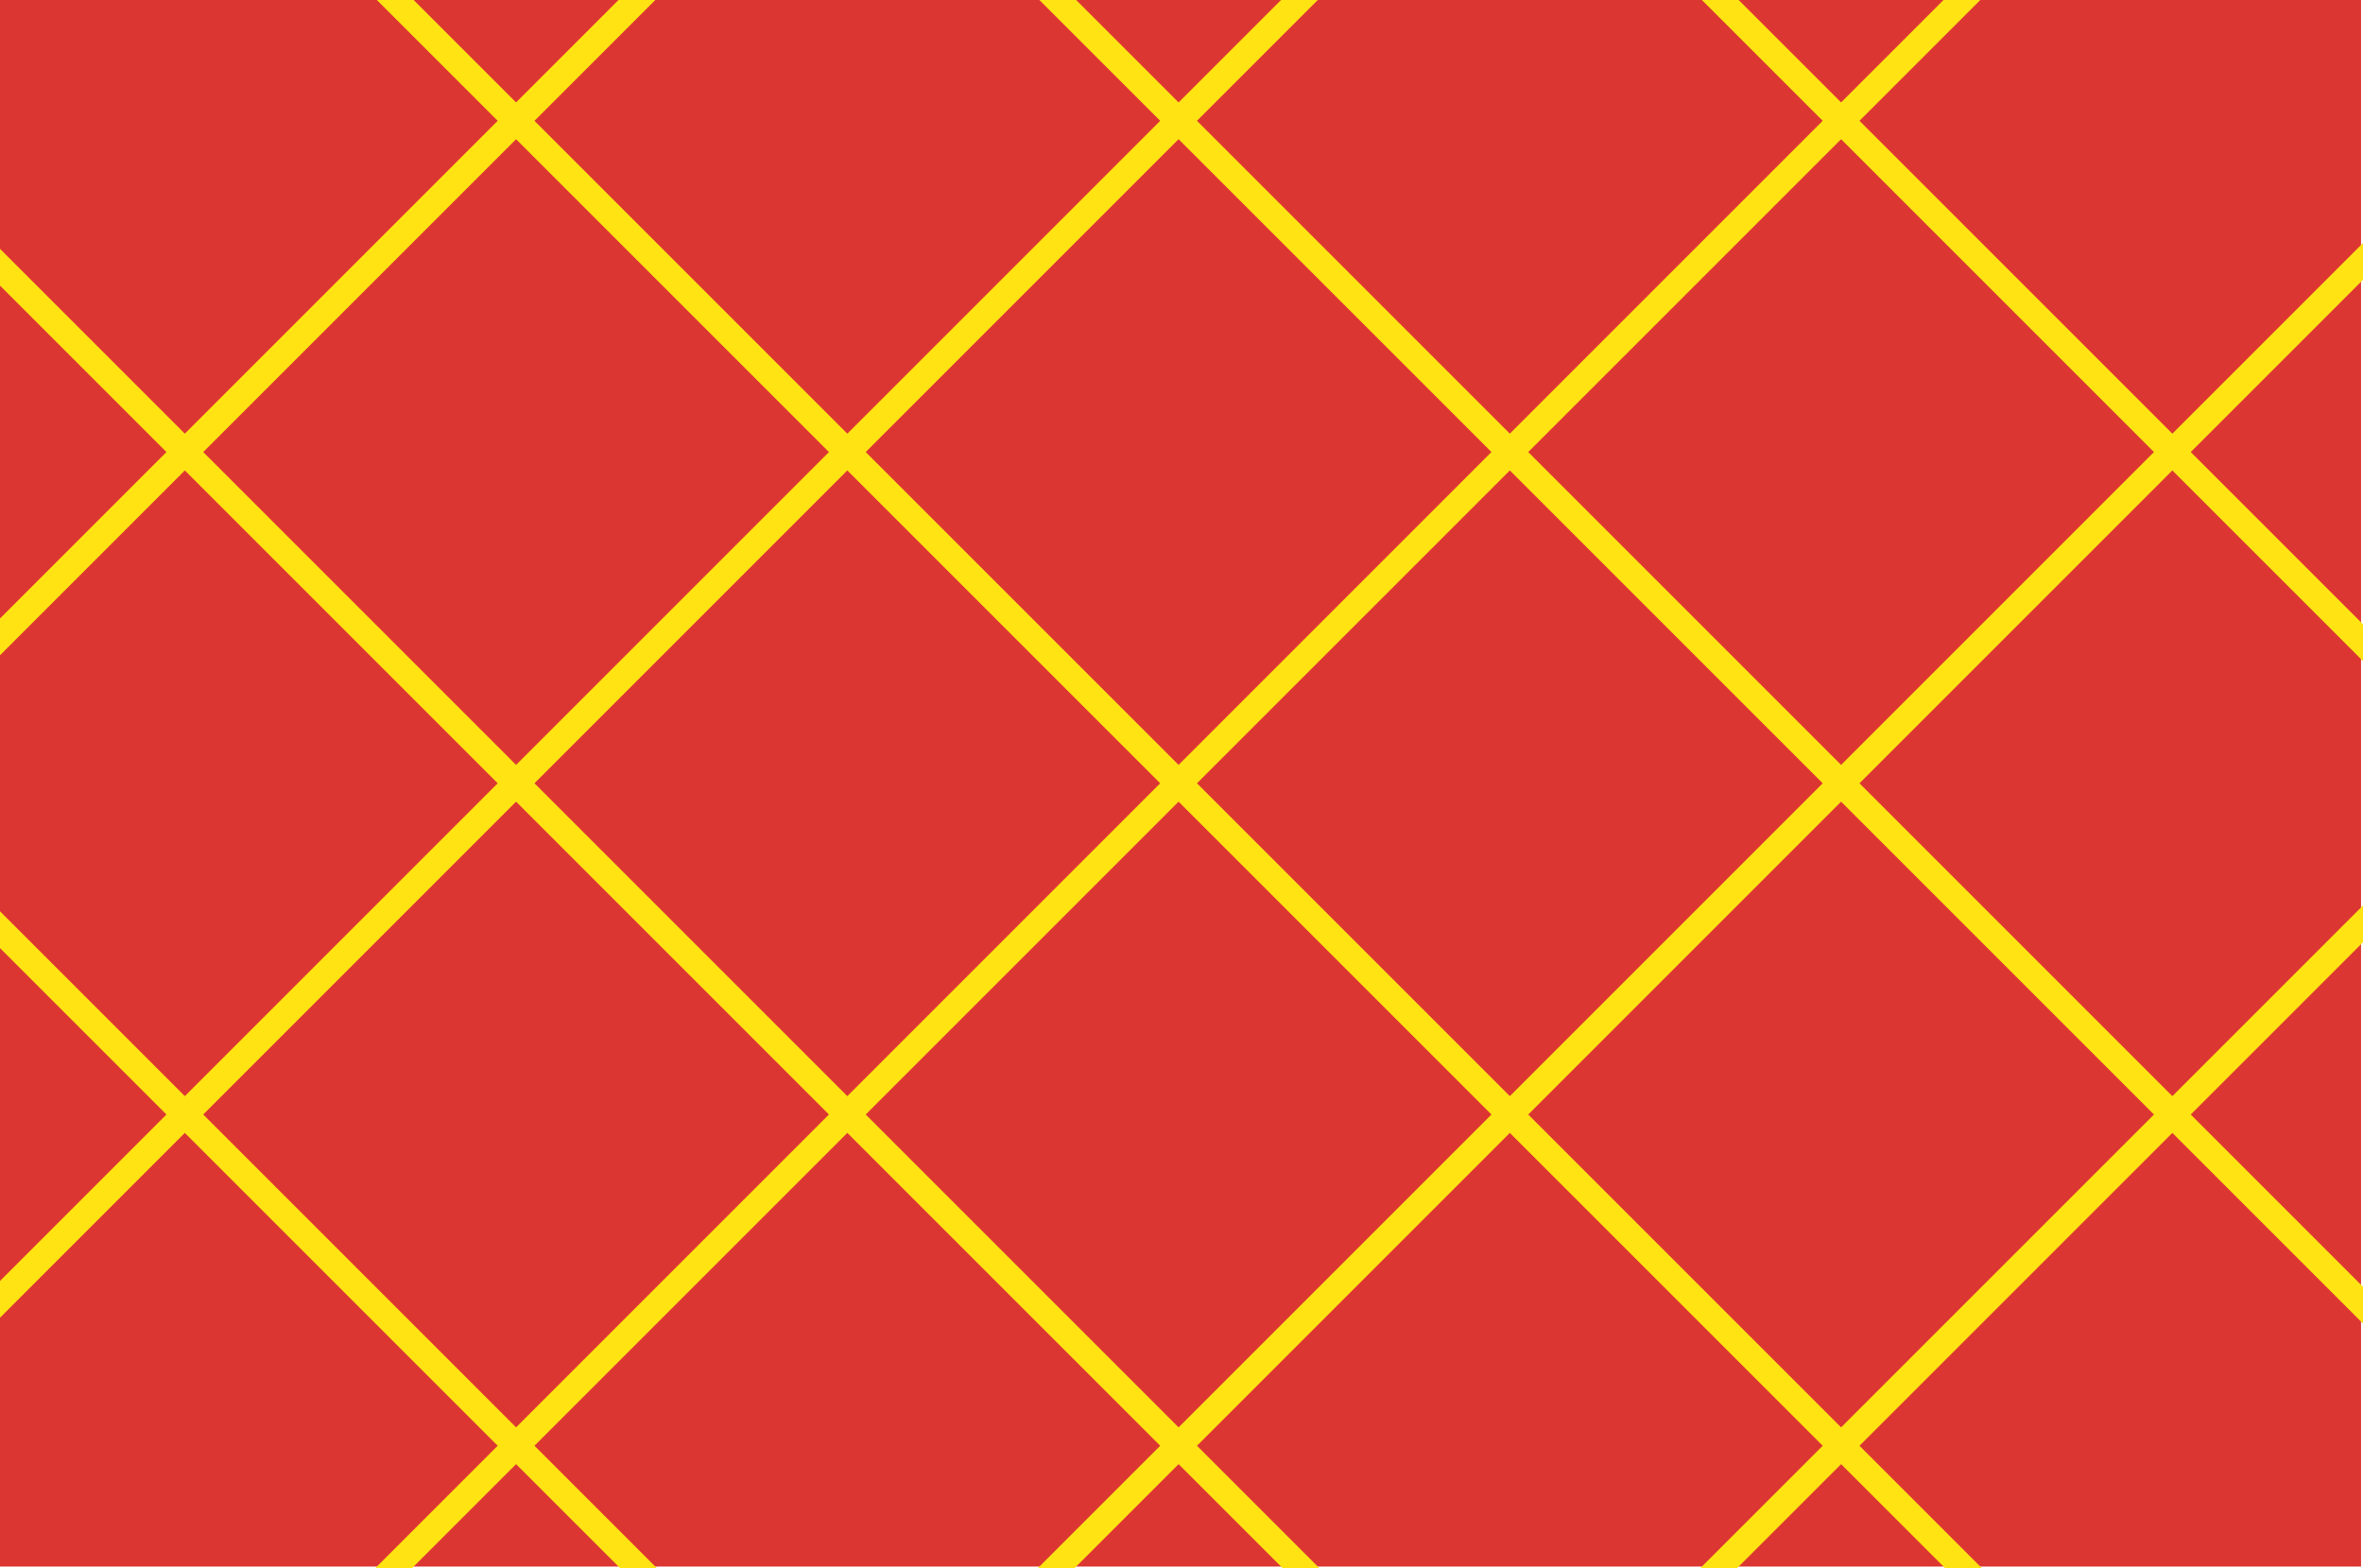
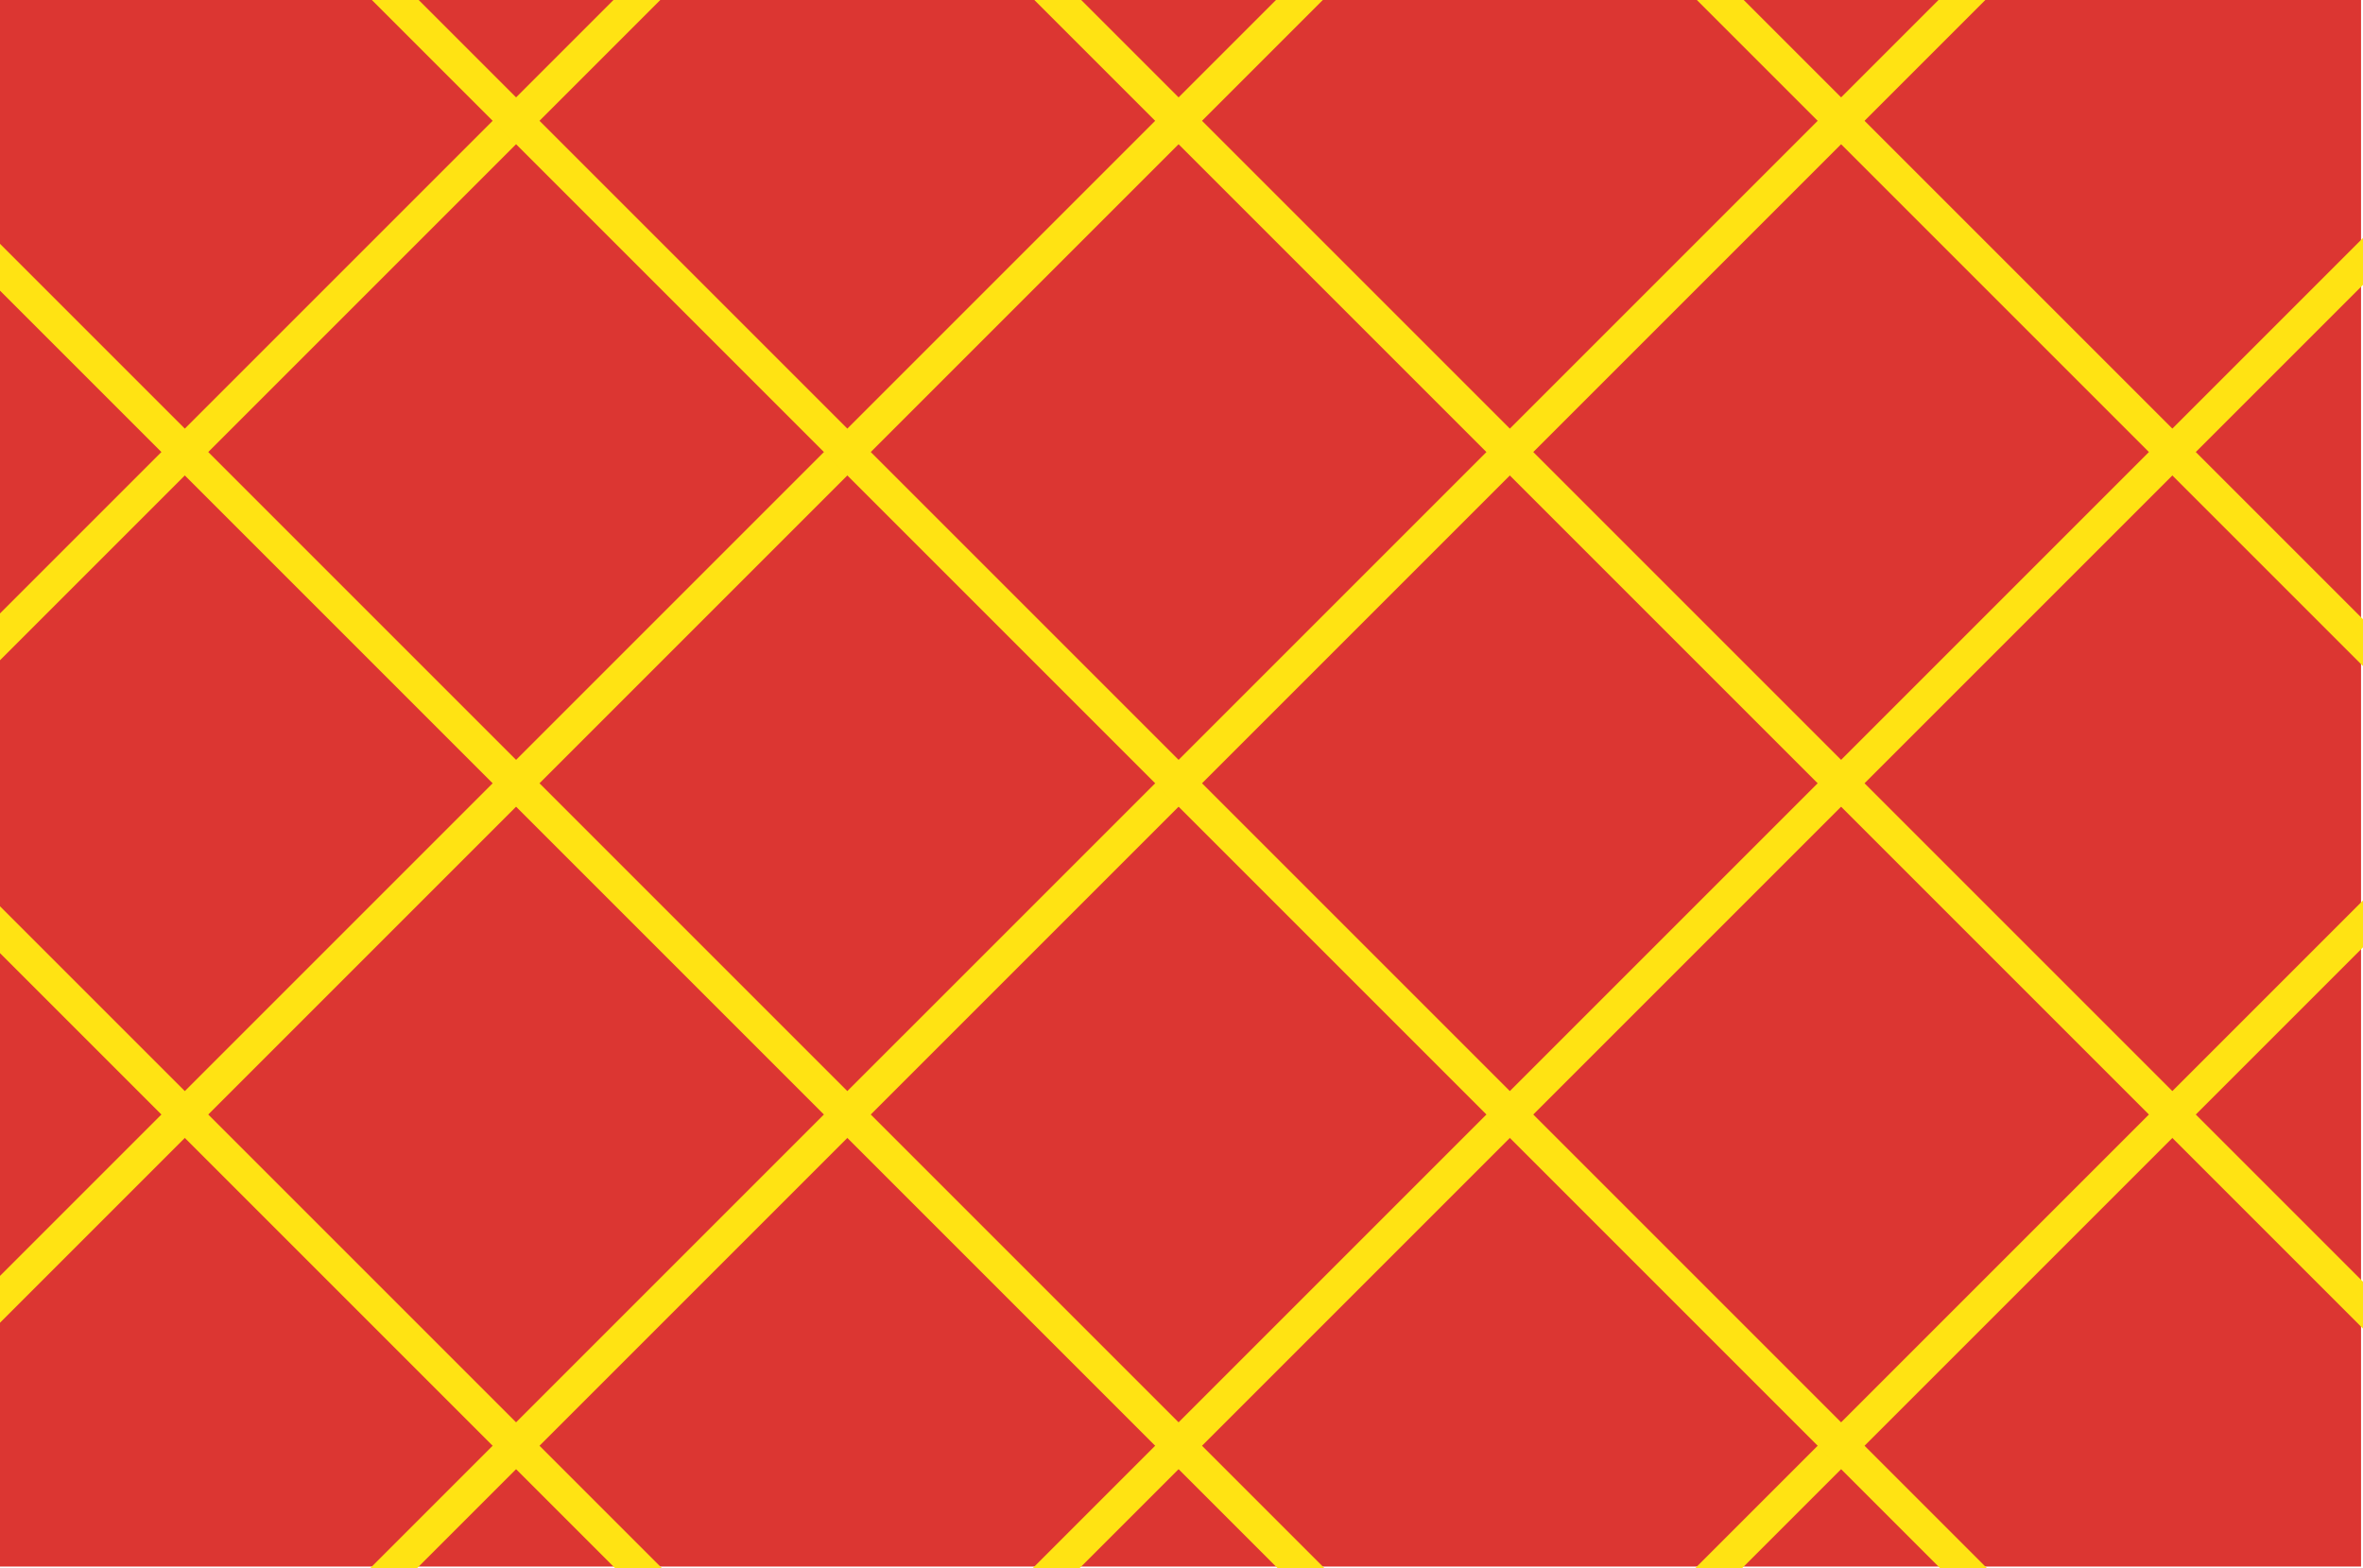
<svg xmlns="http://www.w3.org/2000/svg" width="100%" height="100%" viewBox="0 0 636 422" version="1.1" xml:space="preserve" style="fill-rule:evenodd;clip-rule:evenodd;stroke-miterlimit:2;">
  <rect id="rect9364" x="0" y="0" width="635.47" height="421.66" style="fill:rgb(220,54,50);" />
  <g transform="matrix(0.525505,-0.525505,0.525505,0.525505,-510.5115,218.7707)">
-     <path d="M286.129,1119.32L1304.09,1119.32" style="fill:none;stroke:rgb(255,227,19);stroke-width:9.42px;" />
+     <path d="M286.129,1119.32L1304.09,1119.32" style="fill:none;stroke:rgb(255,227,19);stroke-width:12px;" />
  </g>
  <g transform="matrix(0.525505,-0.525505,0.525505,0.525505,-510.5115,218.7707)">
-     <path d="M286.129,949.66L1304.09,949.66" style="fill:none;stroke:rgb(255,227,19);stroke-width:9.42px;" />
+     <path d="M286.129,949.66L1304.09,949.66" style="fill:none;stroke:rgb(255,227,19);stroke-width:12px;" />
  </g>
  <g transform="matrix(0.525505,-0.525505,0.525505,0.525505,-510.5115,218.7707)">
-     <path d="M286.129,780L1304.09,780" style="fill:none;stroke:rgb(255,227,19);stroke-width:9.42px;" />
+     <path d="M286.129,780L1304.09,780" style="fill:none;stroke:rgb(255,227,19);stroke-width:12px;" />
  </g>
  <g transform="matrix(0.525505,-0.525505,0.525505,0.525505,-510.5115,218.7707)">
-     <path d="M286.129,610.339L1304.09,610.339" style="fill:none;stroke:rgb(255,227,19);stroke-width:9.42px;" />
+     <path d="M286.129,610.339L1304.09,610.339" style="fill:none;stroke:rgb(255,227,19);stroke-width:12px;" />
  </g>
  <g transform="matrix(0.525505,-0.525505,0.525505,0.525505,-510.5115,218.7707)">
-     <path d="M286.129,440.679L1304.09,440.679" style="fill:none;stroke:rgb(255,227,19);stroke-width:9.42px;" />
+     <path d="M286.129,440.679L1304.09,440.679" style="fill:none;stroke:rgb(255,227,19);stroke-width:12px;" />
  </g>
  <g transform="matrix(0.525505,-0.525505,0.525505,0.525505,-510.5115,218.7707)">
-     <path d="M1134.43,271.018L1134.43,1288.98" style="fill:none;stroke:rgb(255,227,19);stroke-width:9.42px;" />
+     <path d="M1134.43,271.018L1134.43,1288.98" style="fill:none;stroke:rgb(255,227,19);stroke-width:12px;" />
  </g>
  <g transform="matrix(0.525505,-0.525505,0.525505,0.525505,-510.5115,218.7707)">
-     <path d="M964.771,271.018L964.771,1288.98" style="fill:none;stroke:rgb(255,227,19);stroke-width:9.42px;" />
+     <path d="M964.771,271.018L964.771,1288.98" style="fill:none;stroke:rgb(255,227,19);stroke-width:12px;" />
  </g>
  <g transform="matrix(0.525505,-0.525505,0.525505,0.525505,-510.5115,218.7707)">
-     <path d="M795.11,271.018L795.11,1288.98" style="fill:none;stroke:rgb(255,227,19);stroke-width:9.42px;" />
+     <path d="M795.11,271.018L795.11,1288.98" style="fill:none;stroke:rgb(255,227,19);stroke-width:12px;" />
  </g>
  <g transform="matrix(0.525505,-0.525505,0.525505,0.525505,-510.5115,218.7707)">
-     <path d="M625.45,271.018L625.45,1288.98" style="fill:none;stroke:rgb(255,227,19);stroke-width:9.42px;" />
+     <path d="M625.45,271.018L625.45,1288.98" style="fill:none;stroke:rgb(255,227,19);stroke-width:12px;" />
  </g>
  <g transform="matrix(0.525505,-0.525505,0.525505,0.525505,-510.5115,218.7707)">
-     <path d="M455.789,271.018L455.789,1288.98" style="fill:none;stroke:rgb(255,227,19);stroke-width:9.42px;" />
+     <path d="M455.789,271.018L455.789,1288.98" style="fill:none;stroke:rgb(255,227,19);stroke-width:12px;" />
  </g>
</svg>
